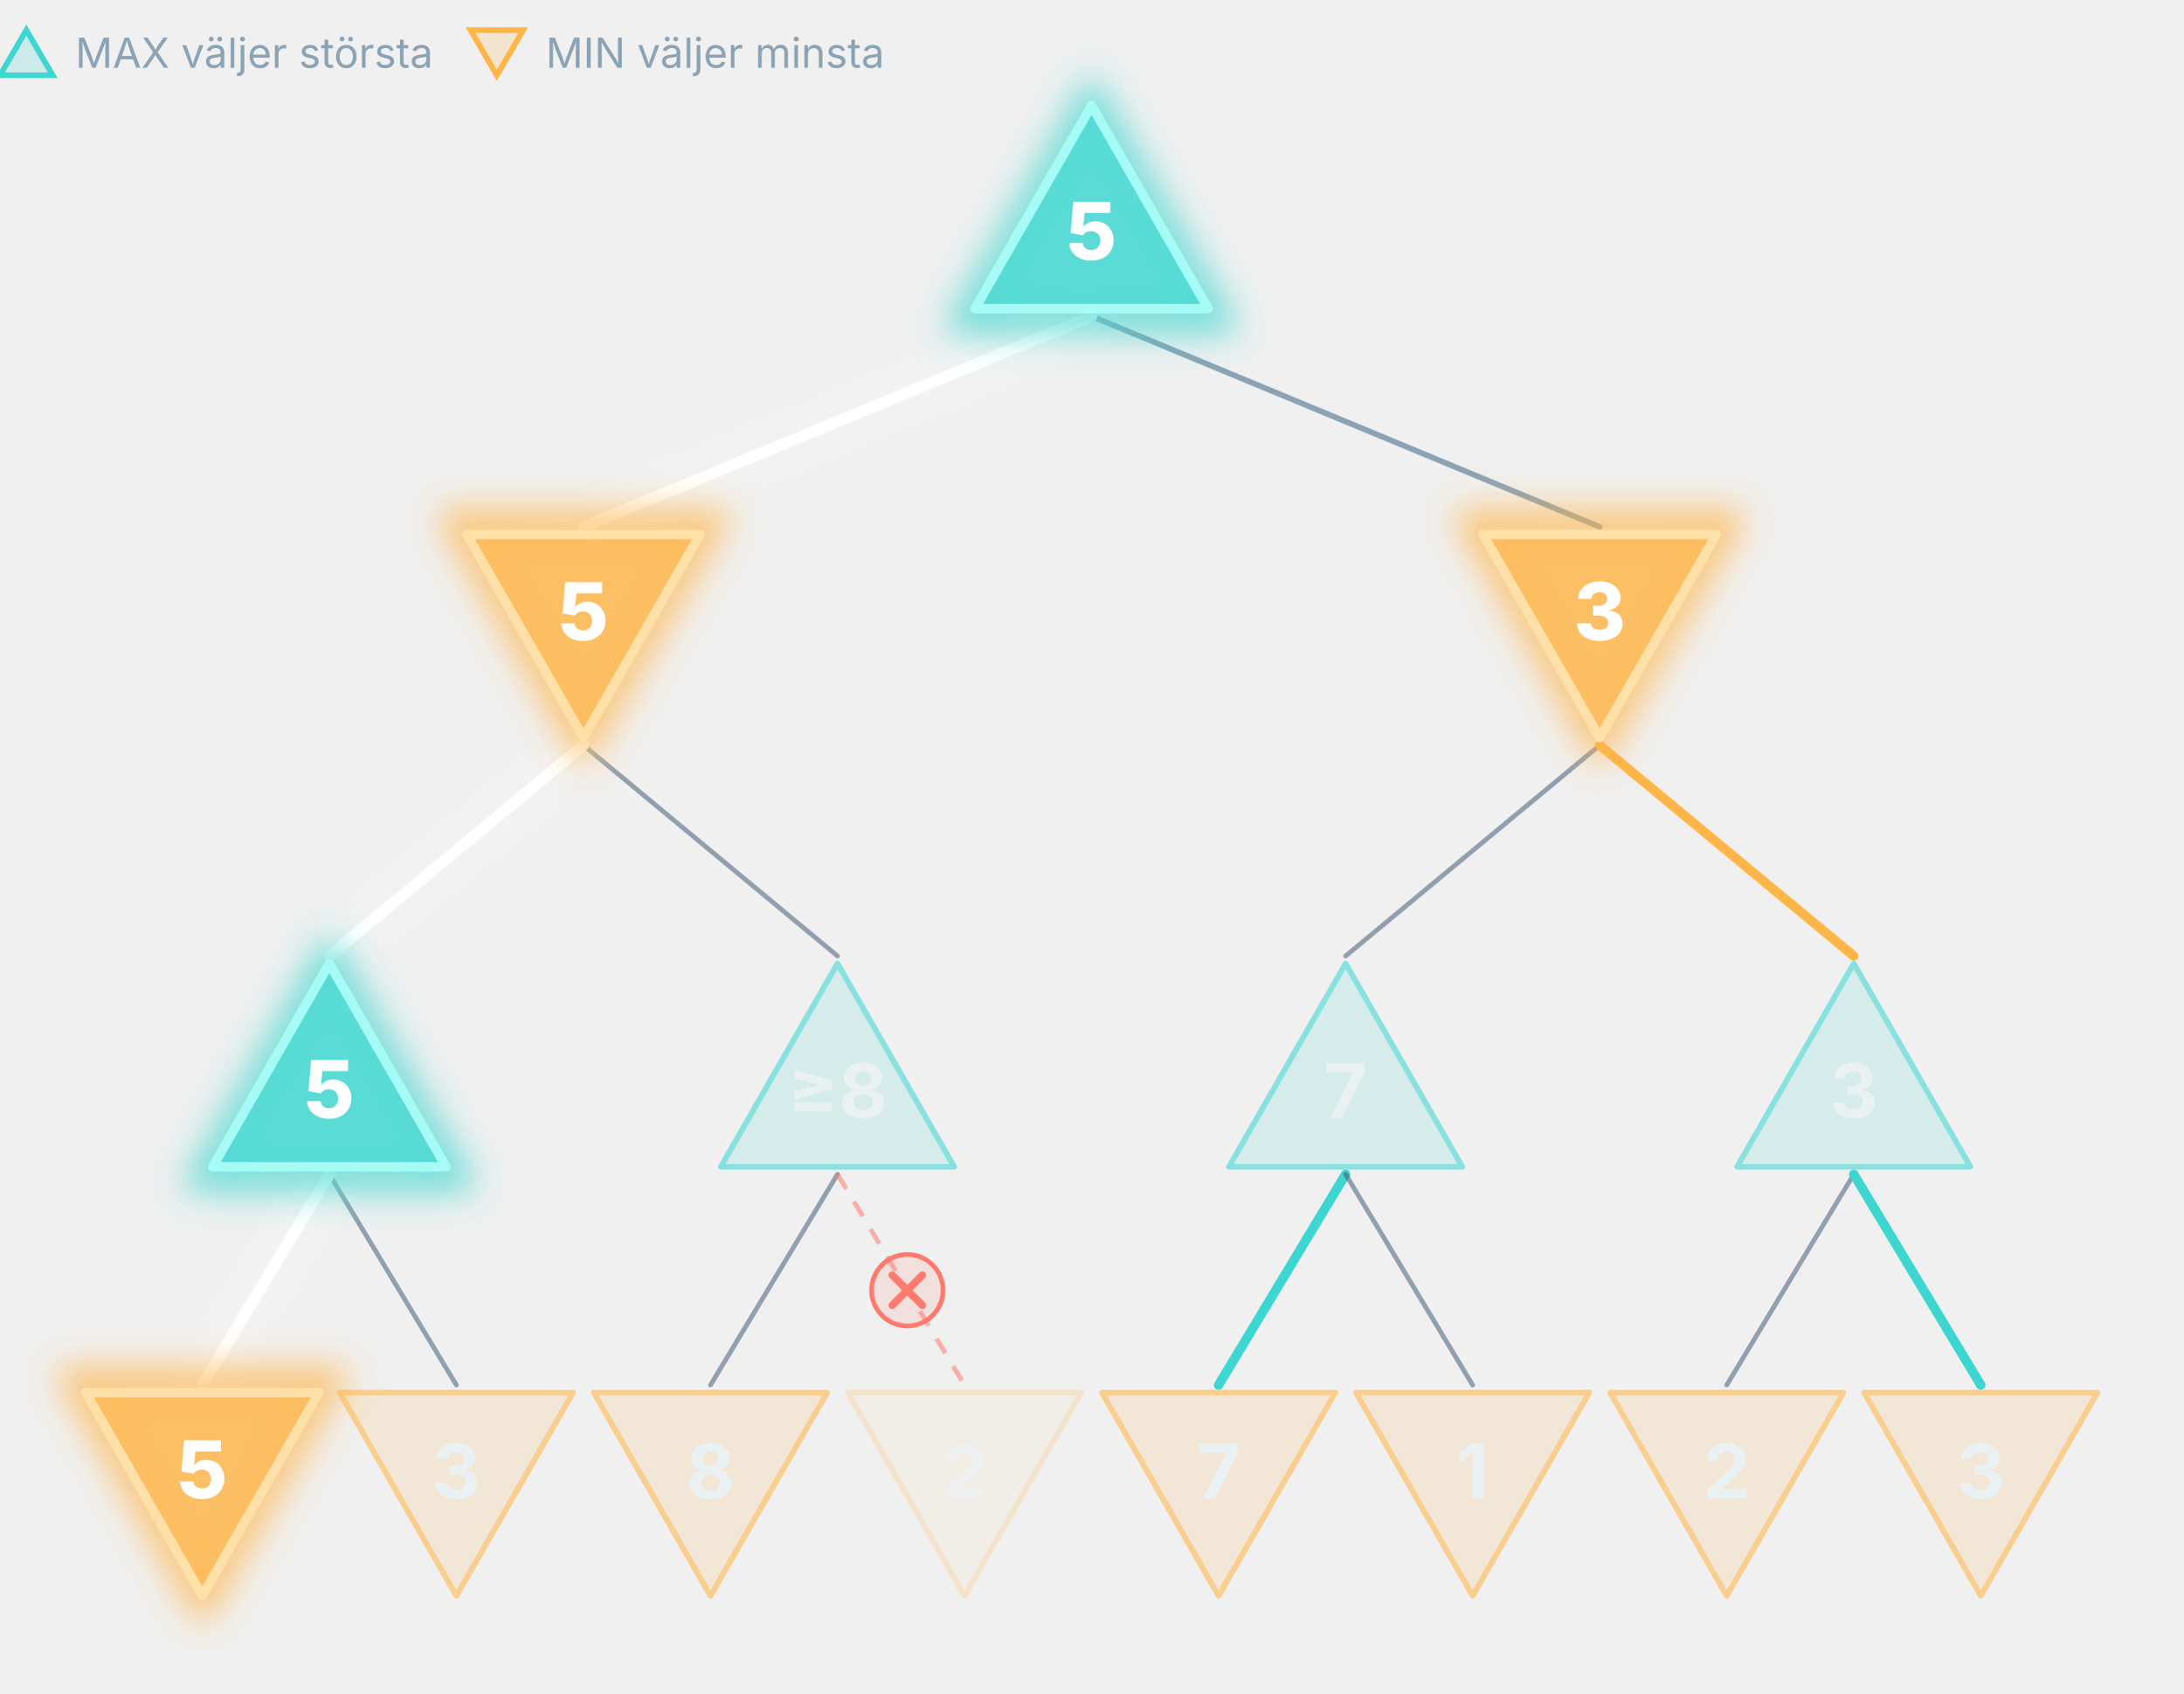
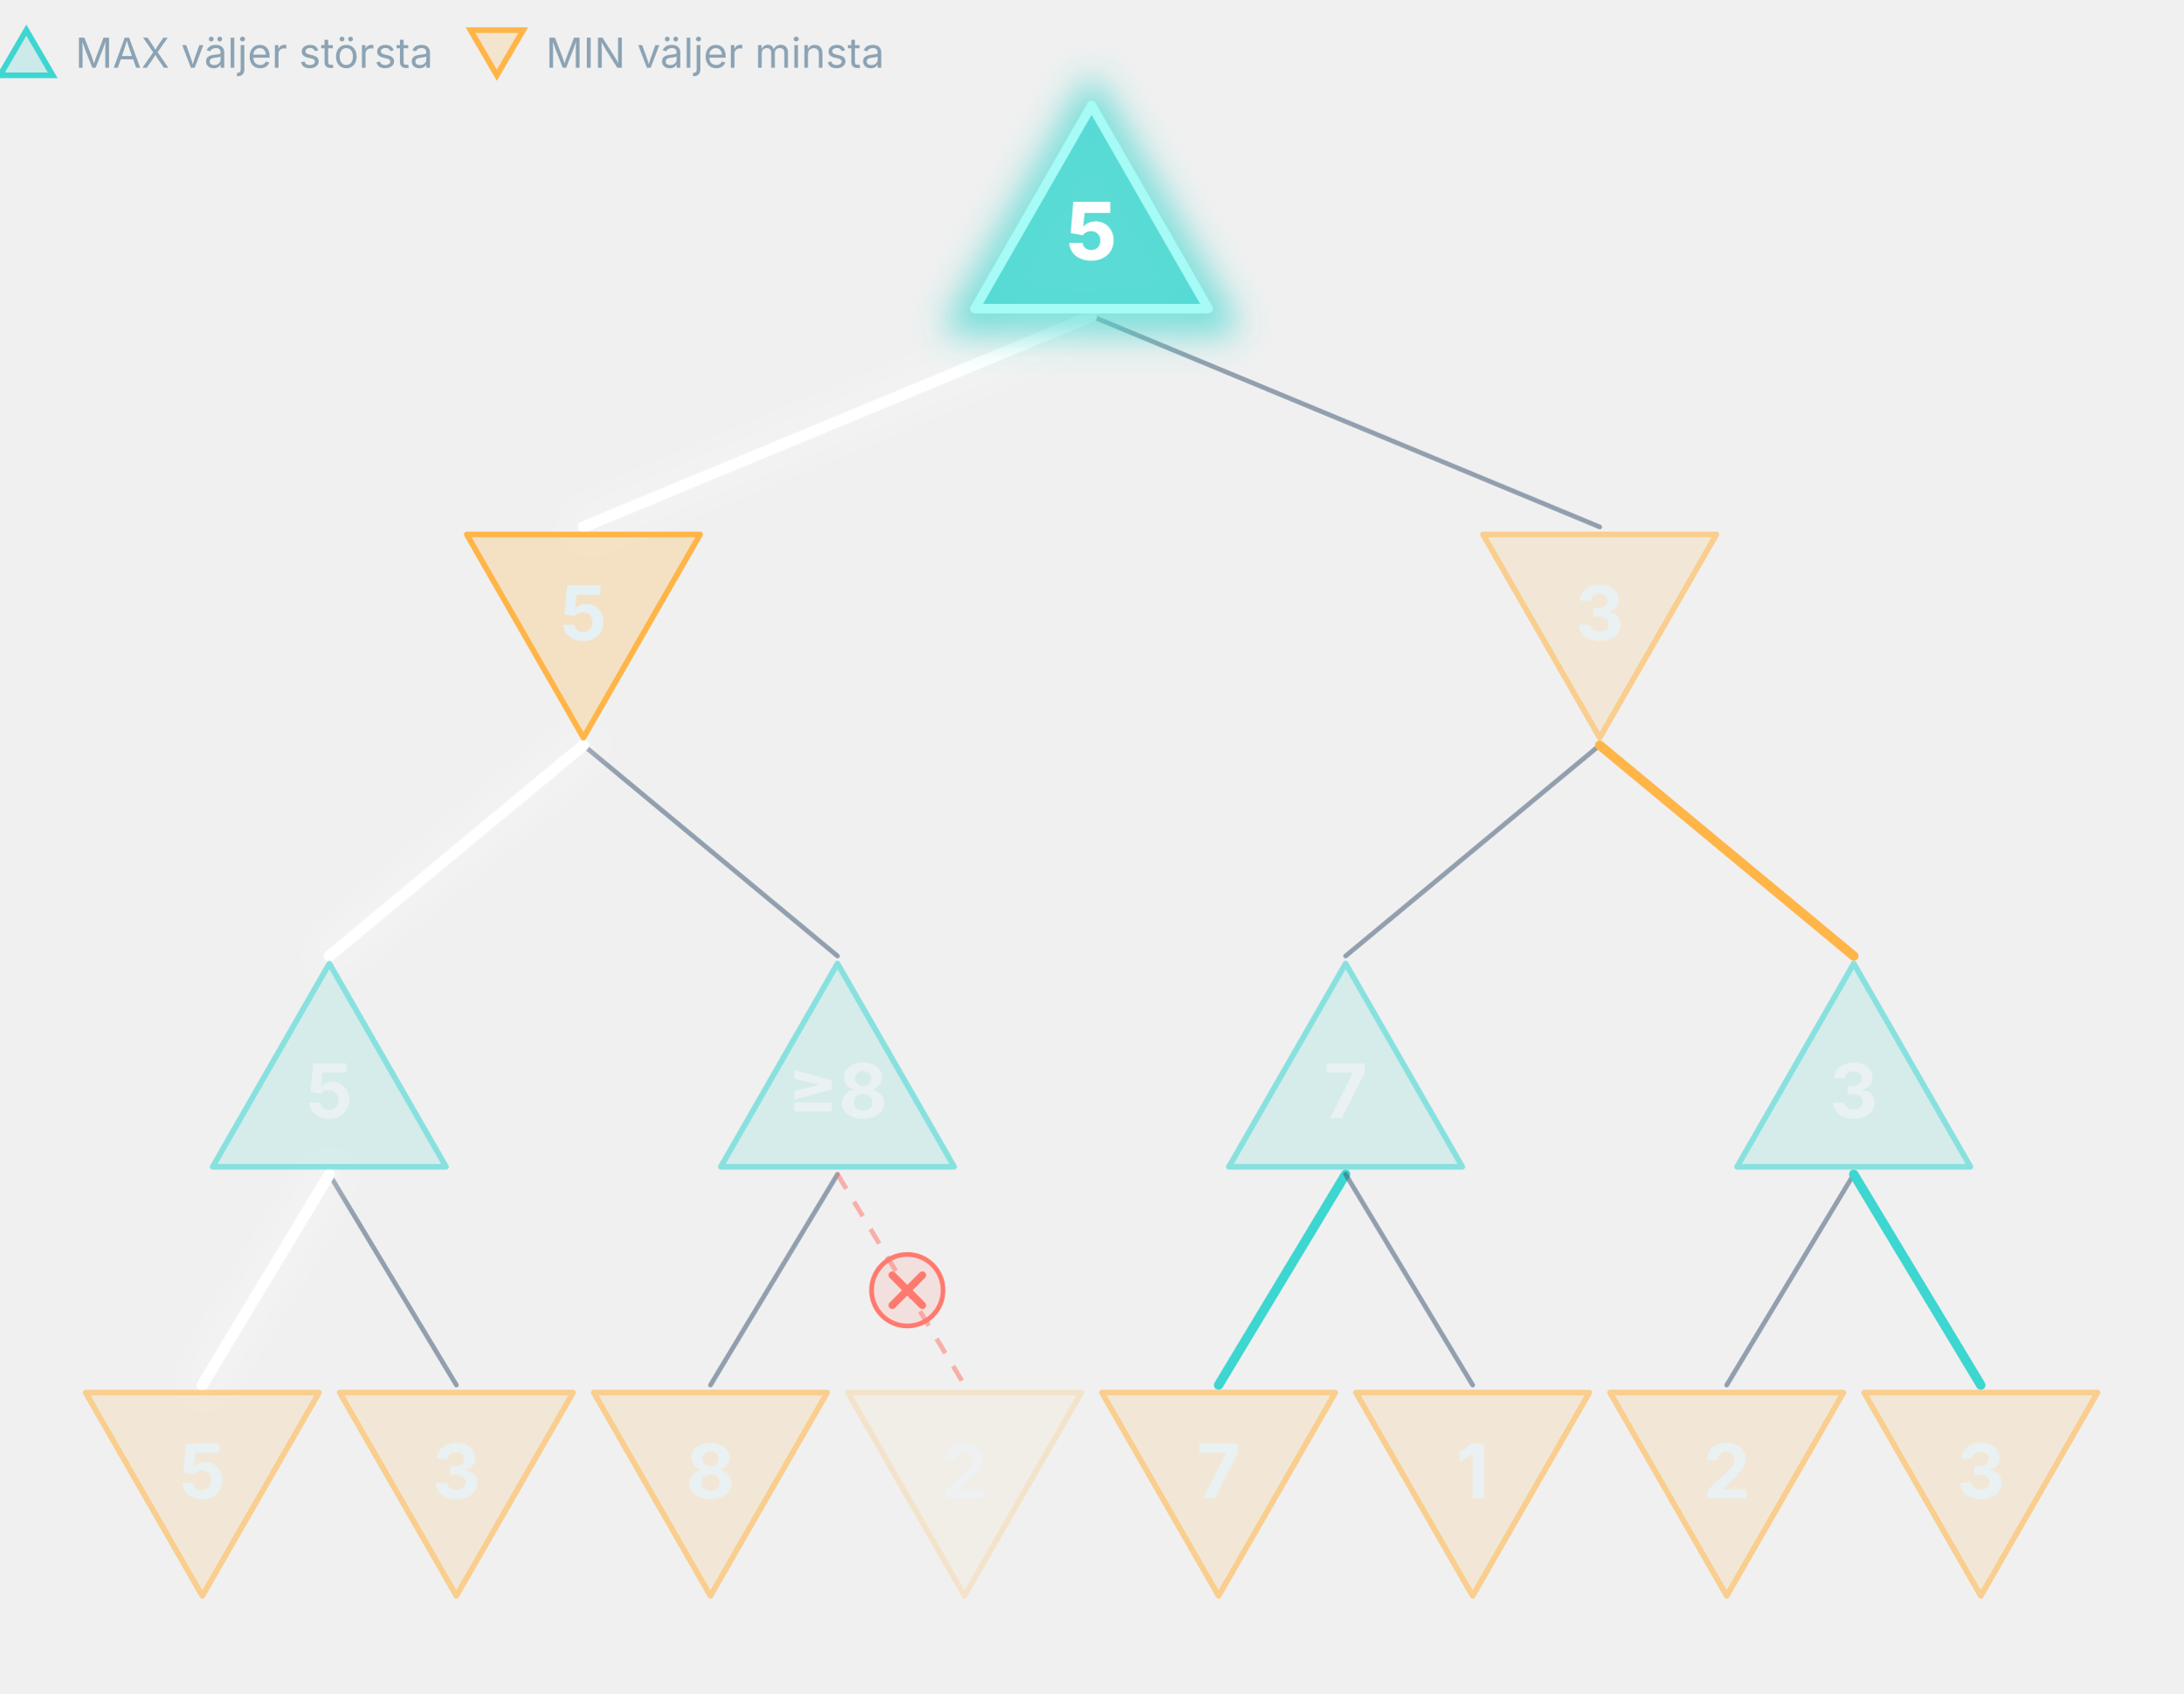
<svg xmlns="http://www.w3.org/2000/svg" viewBox="0 0 1160 900" width="1160" height="900" role="img">
  <defs>
    <filter id="glow" x="-40%" y="-40%" width="180%" height="180%">
      <feGaussianBlur stdDeviation="9" />
    </filter>
    <filter id="soft" x="-20%" y="-20%" width="140%" height="140%">
      <feGaussianBlur stdDeviation="4" />
    </filter>
  </defs>
+   <style>.pulse{animation:pulse 1.7s ease-out infinite}@keyframes pulse{0%{stroke-opacity:.95;stroke-width:3}70%{stroke-opacity:0;stroke-width:30}100%{stroke-opacity:0;stroke-width:30}}@media (prefers-reduced-motion:reduce){.pulse{animation:none;stroke-opacity:.7;stroke-width:9}}</style>
  <g transform="translate(0,30)">
    <polygon points="14,-14 28,10 0,10" fill="#3DD6D0" fill-opacity=".2" stroke="#3DD6D0" stroke-width="3" />
    <text x="40.0" y="6.0" font-family="'IBM Plex Sans','Segoe UI',Inter,Helvetica,Arial,sans-serif" font-size="22" font-weight="400" fill="#8BA3B4" text-anchor="start">MAX väljer största</text>
    <polygon points="250,-14 278,-14 264,10" fill="#FFB547" fill-opacity=".2" stroke="#FFB547" stroke-width="3" />
    <text x="290.0" y="6.0" font-family="'IBM Plex Sans','Segoe UI',Inter,Helvetica,Arial,sans-serif" font-size="22" font-weight="400" fill="#8BA3B4" text-anchor="start">MIN väljer minsta</text>
  </g>
  <path data-edge="r00:r000" d="M175.0,624.0L107.5,736.0" stroke="#3DD6D0" stroke-width="5" stroke-linecap="round" fill="none" opacity="1" />
  <path data-edge="r00:r001" d="M175.0,624.0L242.5,736.0" stroke="#3B5572" stroke-width="2.5" stroke-linecap="round" fill="none" opacity="0.52" />
  <path data-edge="r0:r00" d="M310.0,396.0L175.0,508.0" stroke="#FFB547" stroke-width="5" stroke-linecap="round" fill="none" opacity="1" />
  <path data-edge="r01:r010" d="M445.0,624.0L377.5,736.0" stroke="#3B5572" stroke-width="2.5" stroke-linecap="round" fill="none" opacity="0.52" />
  <path data-edge="r01:r011" d="M445.0,624.0L512.5,736.0" stroke="#FF7A6E" stroke-width="2.5" stroke-dasharray="9 8" opacity="0.55" />
  <g data-cut="r011">
    <circle cx="482.1" cy="685.6" r="19" fill="#FF7A6E" fill-opacity=".14" stroke="#FF7A6E" stroke-width="2.5" />
    <path d="M474.1,677.6L490.1,693.6M490.1,677.6L474.1,693.6" stroke="#FF7A6E" stroke-width="4" stroke-linecap="round" />
  </g>
  <path data-edge="r0:r01" d="M310.0,396.0L445.0,508.0" stroke="#3B5572" stroke-width="2.5" stroke-linecap="round" fill="none" opacity="0.52" />
  <path data-edge="r:r0" d="M580.0,168.0L310.0,280.0" stroke="#3DD6D0" stroke-width="5" stroke-linecap="round" fill="none" opacity="1" />
  <path data-edge="r10:r100" d="M715.0,624.0L647.5,736.0" stroke="#3DD6D0" stroke-width="5" stroke-linecap="round" fill="none" opacity="1" />
  <path data-edge="r10:r101" d="M715.0,624.0L782.5,736.0" stroke="#3B5572" stroke-width="2.5" stroke-linecap="round" fill="none" opacity="0.52" />
  <path data-edge="r1:r10" d="M850.0,396.0L715.0,508.0" stroke="#3B5572" stroke-width="2.5" stroke-linecap="round" fill="none" opacity="0.52" />
  <path data-edge="r11:r110" d="M985.0,624.0L917.5,736.0" stroke="#3B5572" stroke-width="2.5" stroke-linecap="round" fill="none" opacity="0.52" />
  <path data-edge="r11:r111" d="M985.0,624.0L1052.5,736.0" stroke="#3DD6D0" stroke-width="5" stroke-linecap="round" fill="none" opacity="1" />
  <path data-edge="r1:r11" d="M850.0,396.0L985.0,508.0" stroke="#FFB547" stroke-width="5" stroke-linecap="round" fill="none" opacity="1" />
-   <path data-edge="r:r1" d="M580.0,168.0L850.0,280.0" stroke="#8BA3B4" stroke-width="3" stroke-linecap="round" fill="none" opacity="1" />
+   <path data-edge="r:r1" d="M580.0,168.0L850.0,280.0" stroke="#3B5572" stroke-width="2.5" stroke-linecap="round" fill="none" opacity="0.52" />
  <path d="M580.0,168.0L310.0,280.0" stroke="#FFFFFF" stroke-width="16" stroke-opacity=".28" stroke-linecap="round" filter="url(#glow)" />
  <path data-route="r:r0" d="M580.0,168.0L310.0,280.0" stroke="#FFFFFF" stroke-width="6" stroke-linecap="round" />
  <path d="M310.0,396.0L175.0,508.0" stroke="#FFFFFF" stroke-width="16" stroke-opacity=".28" stroke-linecap="round" filter="url(#glow)" />
  <path data-route="r0:r00" d="M310.0,396.0L175.0,508.0" stroke="#FFFFFF" stroke-width="6" stroke-linecap="round" />
  <path d="M175.0,624.0L107.5,736.0" stroke="#FFFFFF" stroke-width="16" stroke-opacity=".28" stroke-linecap="round" filter="url(#glow)" />
  <path data-route="r00:r000" d="M175.0,624.0L107.5,736.0" stroke="#FFFFFF" stroke-width="6" stroke-linecap="round" />
-   <polygon data-focus-node="r1" points="778.1,275.4 921.9,275.4 850.0,400.6" fill="#FFB547" fill-opacity=".55" stroke="#FFB547" stroke-width="14" stroke-opacity=".5" stroke-linejoin="round" filter="url(#glow)" />
-   <polygon data-focus-node="r000" points="35.6,731.4 179.4,731.4 107.5,856.6" fill="#FFB547" fill-opacity=".55" stroke="#FFB547" stroke-width="14" stroke-opacity=".5" stroke-linejoin="round" filter="url(#glow)" />
  <polygon data-focus-node="r" points="580.0,47.4 651.9,172.6 508.1,172.6" fill="#3DD6D0" fill-opacity=".55" stroke="#3DD6D0" stroke-width="14" stroke-opacity=".5" stroke-linejoin="round" filter="url(#glow)" />
-   <polygon data-focus-node="r00" points="175.0,503.4 246.9,628.6 103.1,628.6" fill="#3DD6D0" fill-opacity=".55" stroke="#3DD6D0" stroke-width="14" stroke-opacity=".5" stroke-linejoin="round" filter="url(#glow)" />
-   <polygon data-focus-node="r0" points="238.1,275.4 381.9,275.4 310.0,400.6" fill="#FFB547" fill-opacity=".55" stroke="#FFB547" stroke-width="14" stroke-opacity=".5" stroke-linejoin="round" filter="url(#glow)" />
-   <g data-node="r000" opacity="1">
-     <polygon points="45.5,740.0 169.5,740.0 107.5,848.0" fill="#FFB547" fill-opacity=".62" stroke="#FFE0A8" stroke-width="5" stroke-linejoin="round" />
-     <text x="107.5" y="796.2" font-family="'IBM Plex Sans','Segoe UI',Inter,Helvetica,Arial,sans-serif" font-size="42.4" font-weight="800" fill="#FFFFFF" text-anchor="middle">5</text>
+   <g data-node="r000" opacity="0.58">
+     <polygon points="45.5,740.0 169.5,740.0 107.5,848.0" fill="#FFB547" fill-opacity="0.26" stroke="#FFB547" stroke-width="3" stroke-linejoin="round" />
+     <text x="107.5" y="796.2" font-family="'IBM Plex Sans','Segoe UI',Inter,Helvetica,Arial,sans-serif" font-size="40.0" font-weight="700" fill="#E6F1F5" text-anchor="middle">5</text>
  </g>
  <g data-node="r001" opacity="0.58">
    <polygon points="180.5,740.0 304.5,740.0 242.5,848.0" fill="#FFB547" fill-opacity="0.26" stroke="#FFB547" stroke-width="3" stroke-linejoin="round" />
    <text x="242.5" y="796.2" font-family="'IBM Plex Sans','Segoe UI',Inter,Helvetica,Arial,sans-serif" font-size="40.0" font-weight="700" fill="#E6F1F5" text-anchor="middle">3</text>
  </g>
-   <g data-node="r00" opacity="1">
-     <polygon points="175.0,512.0 237.0,620.0 113.0,620.0" fill="#3DD6D0" fill-opacity=".62" stroke="#A6FBF6" stroke-width="5" stroke-linejoin="round" />
-     <text x="175.0" y="594.1" font-family="'IBM Plex Sans','Segoe UI',Inter,Helvetica,Arial,sans-serif" font-size="42.4" font-weight="800" fill="#FFFFFF" text-anchor="middle">5</text>
+   <g data-node="r00" opacity="0.58">
+     <polygon points="175.0,512.0 237.0,620.0 113.0,620.0" fill="#3DD6D0" fill-opacity="0.26" stroke="#3DD6D0" stroke-width="3" stroke-linejoin="round" />
+     <text x="175.0" y="594.1" font-family="'IBM Plex Sans','Segoe UI',Inter,Helvetica,Arial,sans-serif" font-size="40.0" font-weight="700" fill="#E6F1F5" text-anchor="middle">5</text>
  </g>
  <g data-node="r010" opacity="0.58">
    <polygon points="315.5,740.0 439.5,740.0 377.5,848.0" fill="#FFB547" fill-opacity="0.26" stroke="#FFB547" stroke-width="3" stroke-linejoin="round" />
    <text x="377.5" y="796.2" font-family="'IBM Plex Sans','Segoe UI',Inter,Helvetica,Arial,sans-serif" font-size="40.0" font-weight="700" fill="#E6F1F5" text-anchor="middle">8</text>
  </g>
  <g data-node="r011" opacity="0.22">
    <polygon points="450.5,740.0 574.5,740.0 512.5,848.0" fill="#FFB547" fill-opacity="0.26" stroke="#FFB547" stroke-width="3" stroke-linejoin="round" />
    <text x="512.5" y="796.2" font-family="'IBM Plex Sans','Segoe UI',Inter,Helvetica,Arial,sans-serif" font-size="40.0" font-weight="700" fill="#E6F1F5" text-anchor="middle">2</text>
  </g>
  <g data-node="r01" opacity="0.58">
    <polygon points="445.0,512.0 507.0,620.0 383.0,620.0" fill="#3DD6D0" fill-opacity="0.26" stroke="#3DD6D0" stroke-width="3" stroke-linejoin="round" />
    <text x="445.0" y="594.1" font-family="'IBM Plex Sans','Segoe UI',Inter,Helvetica,Arial,sans-serif" font-size="40.0" font-weight="700" fill="#E6F1F5" text-anchor="middle">≥8</text>
  </g>
+   <polygon class="pulse" data-pulse="r0" points="248.0,284.0 372.0,284.0 310.0,392.0" fill="none" stroke="#FFB547" stroke-linejoin="round" />
  <g data-node="r0" opacity="1">
-     <polygon points="248.0,284.0 372.0,284.0 310.0,392.0" fill="#FFB547" fill-opacity=".62" stroke="#FFE0A8" stroke-width="5" stroke-linejoin="round" />
-     <text x="310.0" y="340.2" font-family="'IBM Plex Sans','Segoe UI',Inter,Helvetica,Arial,sans-serif" font-size="42.4" font-weight="800" fill="#FFFFFF" text-anchor="middle">5</text>
+     <polygon points="248.0,284.0 372.0,284.0 310.0,392.0" fill="#FFB547" fill-opacity="0.26" stroke="#FFB547" stroke-width="3" stroke-linejoin="round" />
+     <text x="310.0" y="340.2" font-family="'IBM Plex Sans','Segoe UI',Inter,Helvetica,Arial,sans-serif" font-size="40.0" font-weight="700" fill="#E6F1F5" text-anchor="middle">5</text>
  </g>
  <g data-node="r100" opacity="0.58">
    <polygon points="585.5,740.0 709.5,740.0 647.5,848.0" fill="#FFB547" fill-opacity="0.26" stroke="#FFB547" stroke-width="3" stroke-linejoin="round" />
    <text x="647.5" y="796.2" font-family="'IBM Plex Sans','Segoe UI',Inter,Helvetica,Arial,sans-serif" font-size="40.0" font-weight="700" fill="#E6F1F5" text-anchor="middle">7</text>
  </g>
  <g data-node="r101" opacity="0.58">
    <polygon points="720.5,740.0 844.5,740.0 782.5,848.0" fill="#FFB547" fill-opacity="0.26" stroke="#FFB547" stroke-width="3" stroke-linejoin="round" />
    <text x="782.5" y="796.2" font-family="'IBM Plex Sans','Segoe UI',Inter,Helvetica,Arial,sans-serif" font-size="40.0" font-weight="700" fill="#E6F1F5" text-anchor="middle">1</text>
  </g>
  <g data-node="r10" opacity="0.58">
    <polygon points="715.0,512.0 777.0,620.0 653.0,620.0" fill="#3DD6D0" fill-opacity="0.26" stroke="#3DD6D0" stroke-width="3" stroke-linejoin="round" />
    <text x="715.0" y="594.1" font-family="'IBM Plex Sans','Segoe UI',Inter,Helvetica,Arial,sans-serif" font-size="40.0" font-weight="700" fill="#E6F1F5" text-anchor="middle">7</text>
  </g>
  <g data-node="r110" opacity="0.58">
    <polygon points="855.5,740.0 979.5,740.0 917.5,848.0" fill="#FFB547" fill-opacity="0.26" stroke="#FFB547" stroke-width="3" stroke-linejoin="round" />
    <text x="917.5" y="796.2" font-family="'IBM Plex Sans','Segoe UI',Inter,Helvetica,Arial,sans-serif" font-size="40.0" font-weight="700" fill="#E6F1F5" text-anchor="middle">2</text>
  </g>
  <g data-node="r111" opacity="0.58">
    <polygon points="990.5,740.0 1114.5,740.0 1052.5,848.0" fill="#FFB547" fill-opacity="0.26" stroke="#FFB547" stroke-width="3" stroke-linejoin="round" />
    <text x="1052.5" y="796.2" font-family="'IBM Plex Sans','Segoe UI',Inter,Helvetica,Arial,sans-serif" font-size="40.0" font-weight="700" fill="#E6F1F5" text-anchor="middle">3</text>
  </g>
  <g data-node="r11" opacity="0.58">
    <polygon points="985.0,512.0 1047.0,620.0 923.0,620.0" fill="#3DD6D0" fill-opacity="0.26" stroke="#3DD6D0" stroke-width="3" stroke-linejoin="round" />
    <text x="985.0" y="594.1" font-family="'IBM Plex Sans','Segoe UI',Inter,Helvetica,Arial,sans-serif" font-size="40.0" font-weight="700" fill="#E6F1F5" text-anchor="middle">3</text>
  </g>
-   <g data-node="r1" opacity="1">
-     <polygon points="788.0,284.0 912.0,284.0 850.0,392.0" fill="#FFB547" fill-opacity=".62" stroke="#FFE0A8" stroke-width="5" stroke-linejoin="round" />
-     <text x="850.0" y="340.2" font-family="'IBM Plex Sans','Segoe UI',Inter,Helvetica,Arial,sans-serif" font-size="42.4" font-weight="800" fill="#FFFFFF" text-anchor="middle">3</text>
+   <g data-node="r1" opacity="0.58">
+     <polygon points="788.0,284.0 912.0,284.0 850.0,392.0" fill="#FFB547" fill-opacity="0.26" stroke="#FFB547" stroke-width="3" stroke-linejoin="round" />
+     <text x="850.0" y="340.2" font-family="'IBM Plex Sans','Segoe UI',Inter,Helvetica,Arial,sans-serif" font-size="40.0" font-weight="700" fill="#E6F1F5" text-anchor="middle">3</text>
  </g>
  <g data-node="r" opacity="1">
    <polygon points="580.0,56.0 642.0,164.0 518.0,164.0" fill="#3DD6D0" fill-opacity=".62" stroke="#A6FBF6" stroke-width="5" stroke-linejoin="round" />
    <text x="580.0" y="138.1" font-family="'IBM Plex Sans','Segoe UI',Inter,Helvetica,Arial,sans-serif" font-size="42.4" font-weight="800" fill="#FFFFFF" text-anchor="middle">5</text>
  </g>
</svg>
